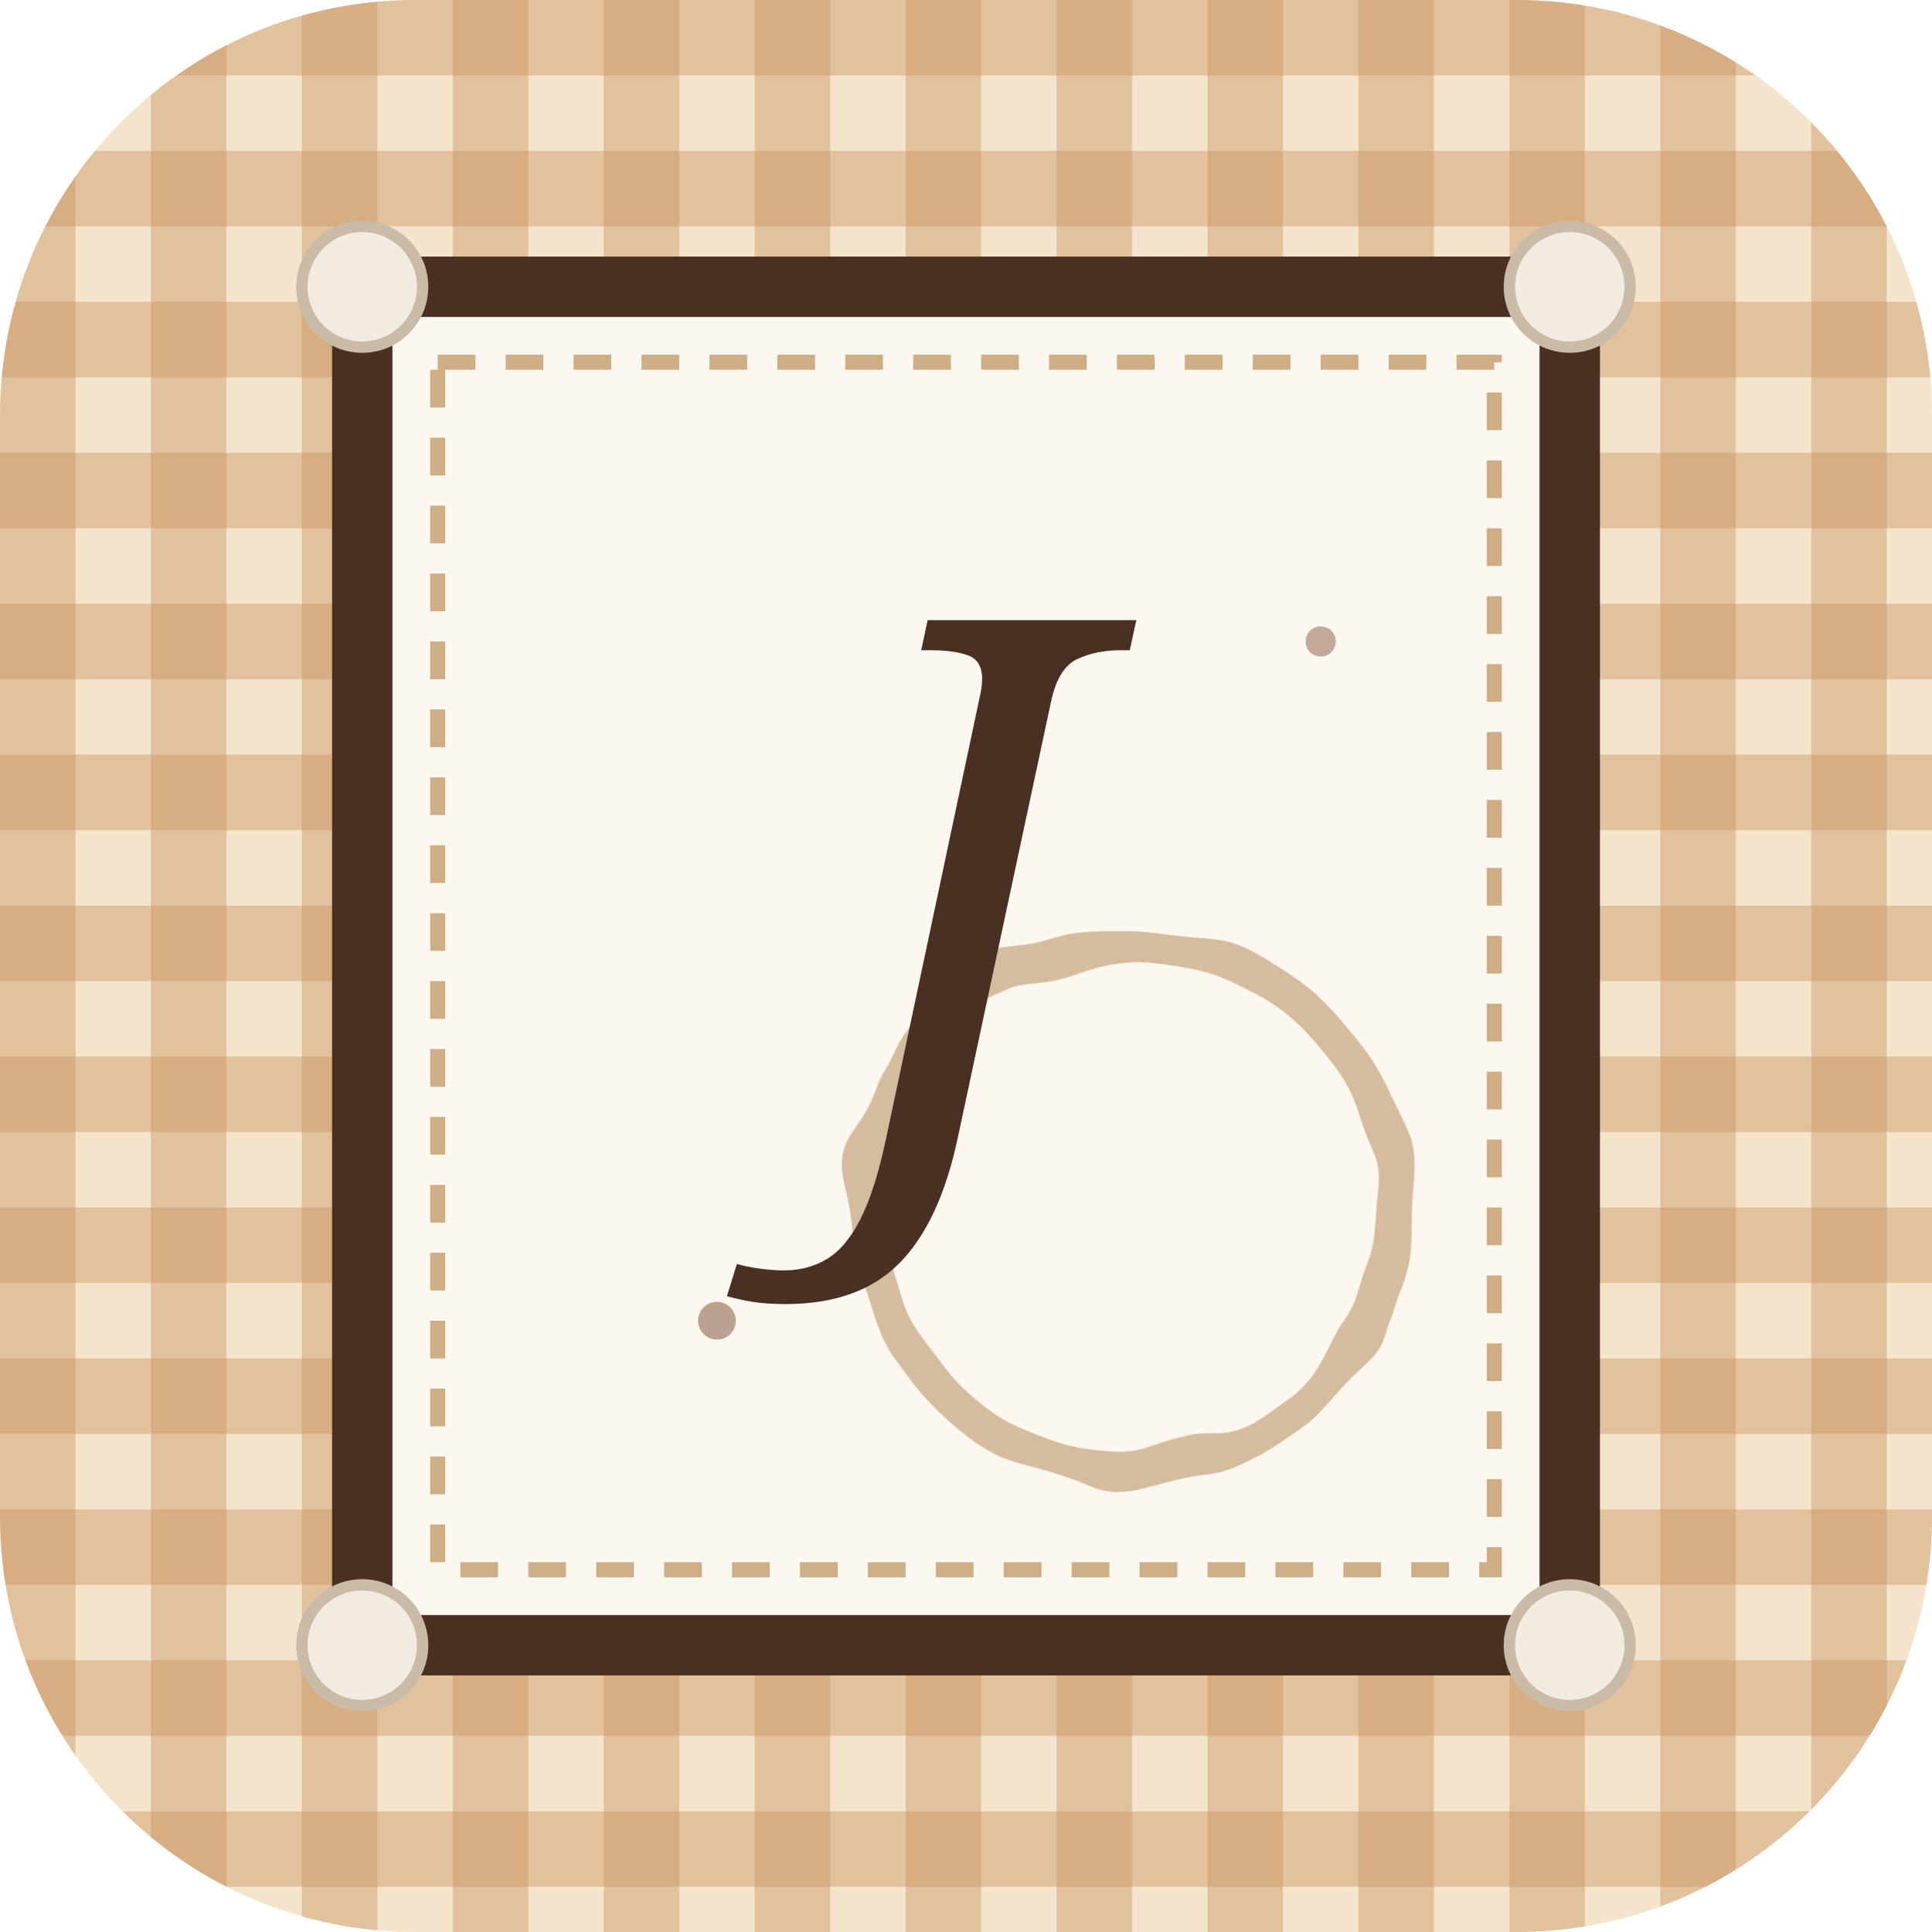
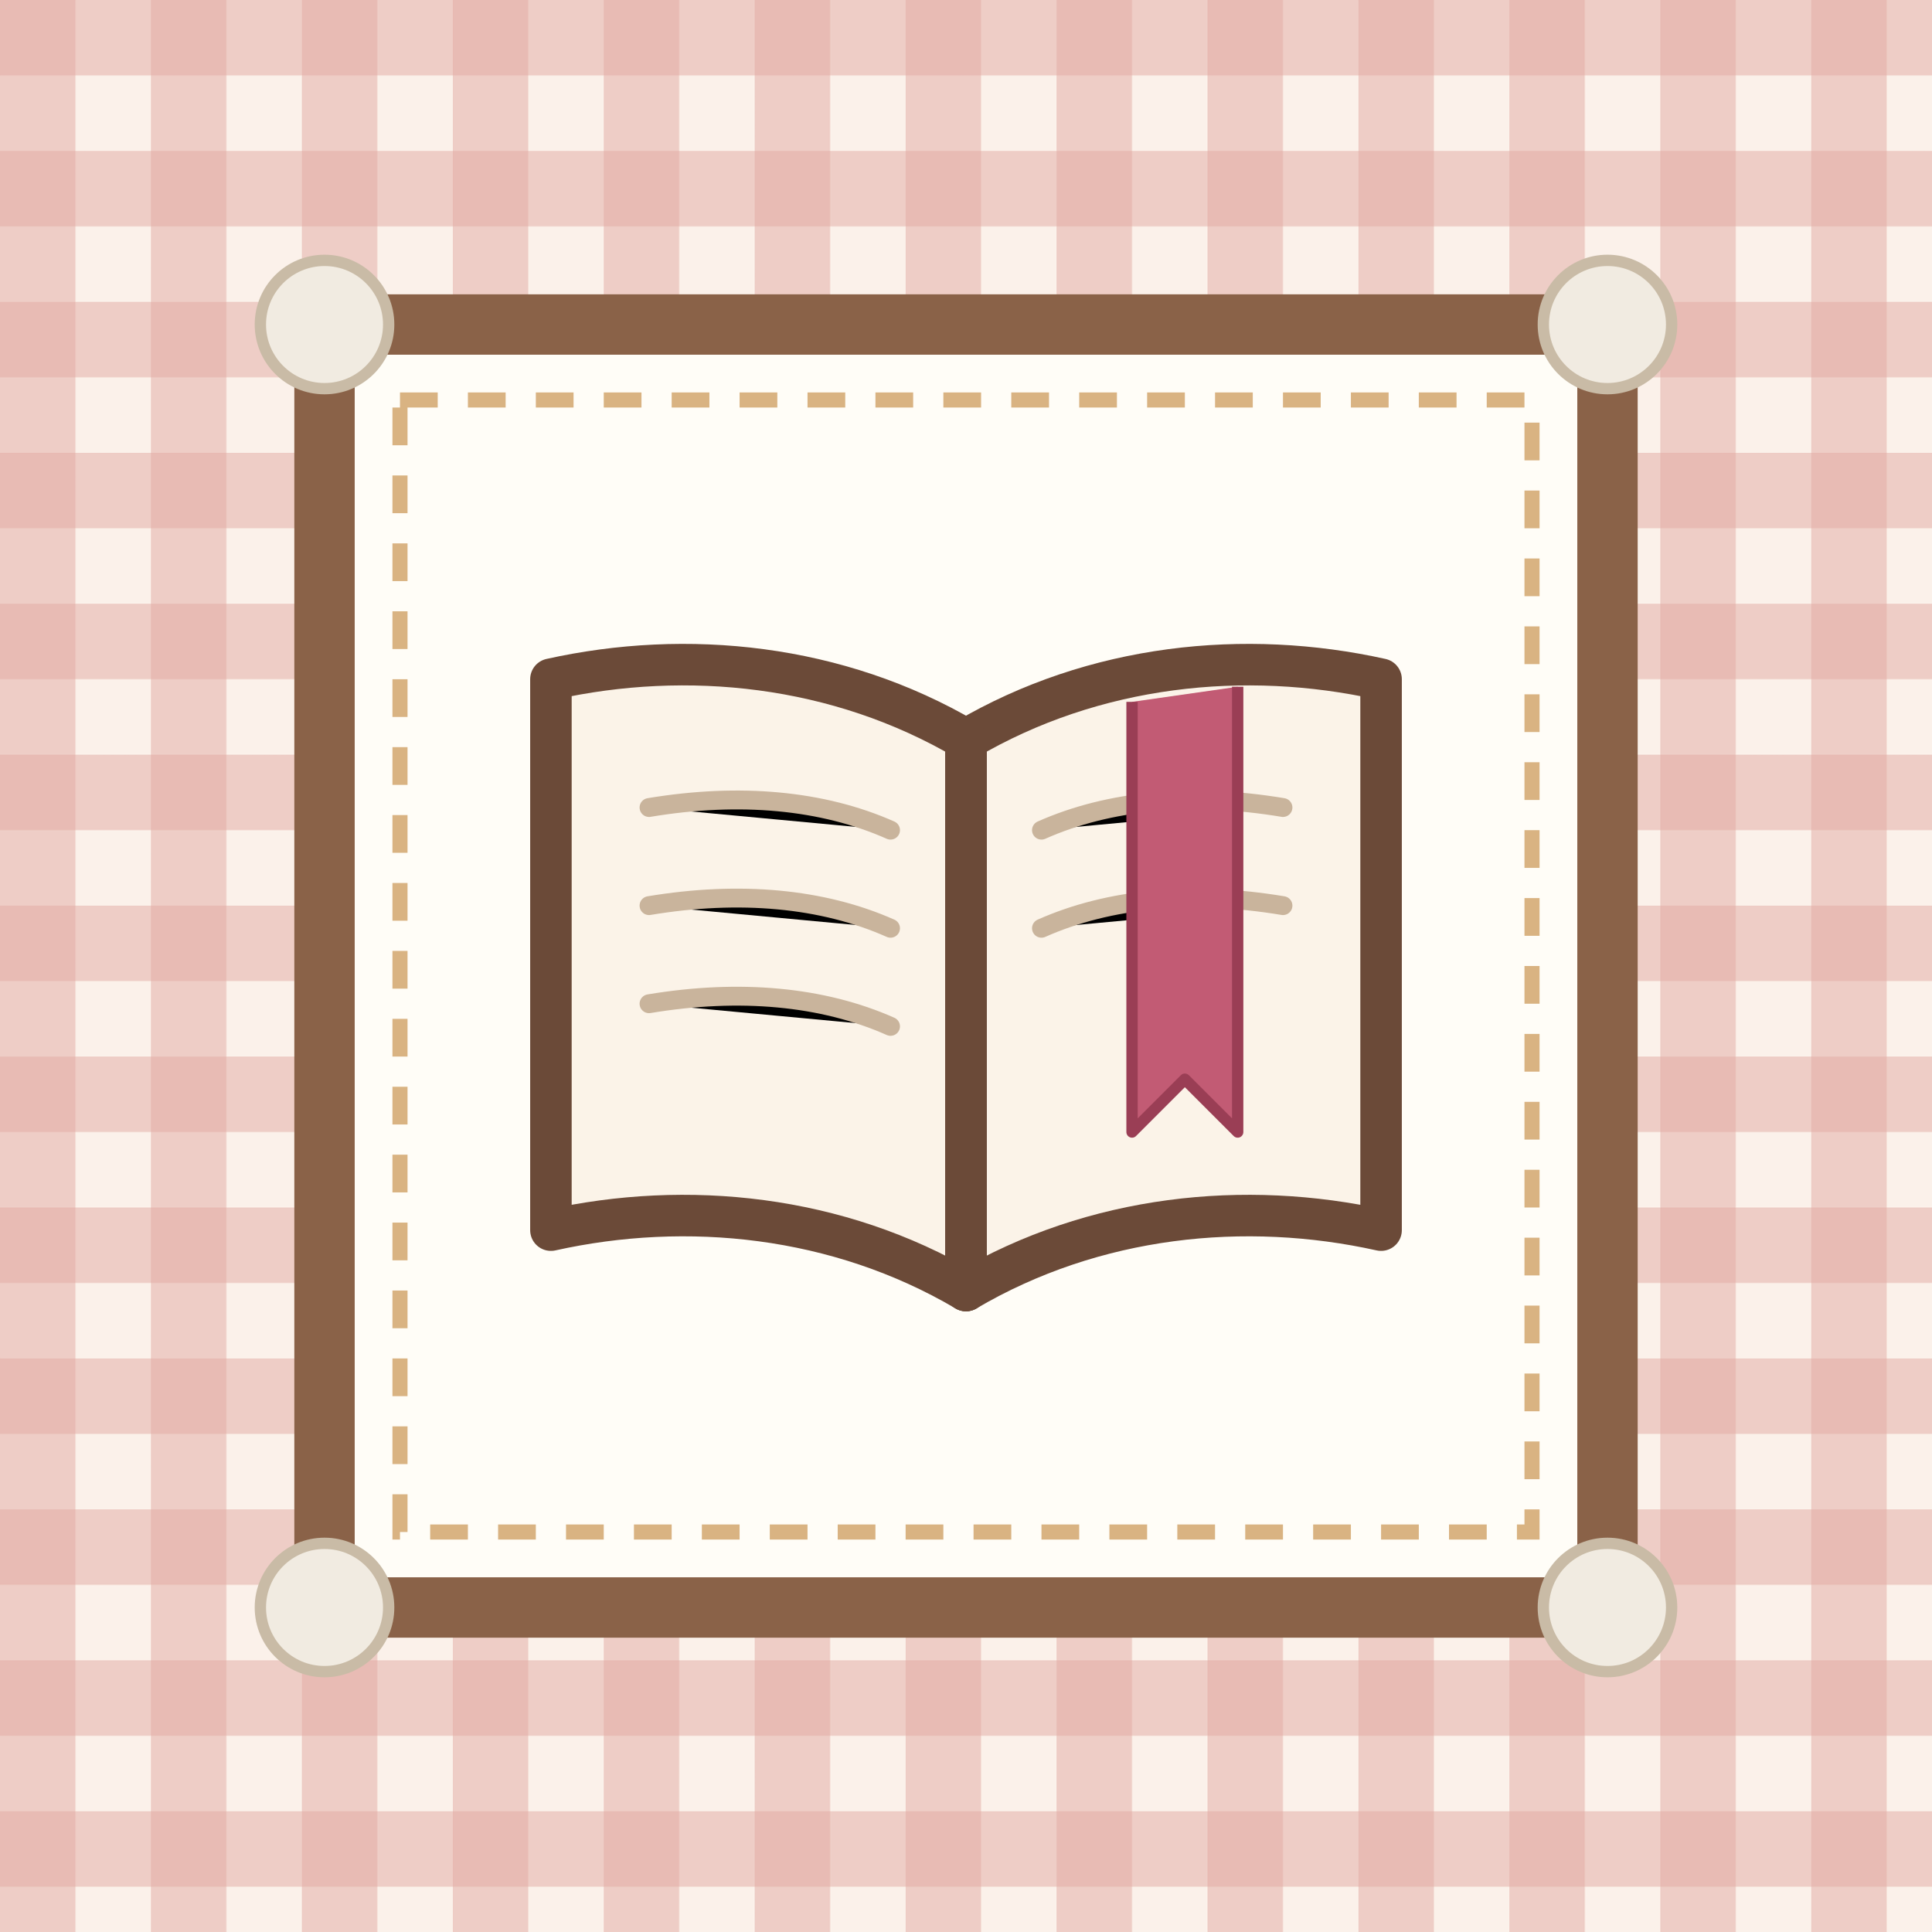
<svg xmlns="http://www.w3.org/2000/svg" viewBox="0 0 512 512">
  <defs>
    <pattern id="g" width="40" height="40" patternUnits="userSpaceOnUse">
-       <rect width="40" height="40" fill="#f4e4cb" />
-       <rect width="20" height="40" fill="#c9925e" fill-opacity=".42" />
-       <rect width="40" height="20" fill="#c9925e" fill-opacity=".42" />
+       <rect width="40" height="40" fill="#fbf1ea" />
+       <rect width="20" height="40" fill="#e2aaa3" fill-opacity=".5" />
+       <rect width="40" height="20" fill="#e2aaa3" fill-opacity=".5" />
    </pattern>
-     <filter id="r">
-       <feTurbulence type="fractalNoise" baseFrequency=".03" numOctaves="2" seed="4" />
-       <feDisplacementMap in="SourceGraphic" scale="10" />
-     </filter>
  </defs>
-   <rect width="512" height="512" rx="110" fill="url(#g)" />
-   <rect x="96" y="76" width="320" height="360" fill="#fdf8ef" stroke="#4a3022" stroke-width="16" />
-   <rect x="116" y="96" width="280" height="320" fill="none" stroke="#cfae86" stroke-width="4" stroke-dasharray="10 8" />
-   <g filter="url(#r)" fill="none">
-     <circle cx="300" cy="320" r="70" stroke="#a8743f" stroke-opacity=".45" stroke-width="9" />
+   <rect width="512" height="512" fill="url(#g)" />
+   <rect x="86" y="86" width="340" height="340" fill="#fffdf7" stroke="#8a6248" stroke-width="16" />
+   <rect x="106" y="106" width="300" height="300" fill="none" stroke="#d9b382" stroke-width="4" stroke-dasharray="10 8" />
+   <g fill="none" stroke="#6b4a38" stroke-width="11" stroke-linejoin="round" stroke-linecap="round">
+     <path d="M256 196 C 222 176, 182 172, 146 180 L 146 326 C 182 318, 222 322, 256 342 Z" fill="#fbf3e8" />
+     <path d="M256 196 C 290 176, 330 172, 366 180 L 366 326 C 330 318, 290 322, 256 342 Z" fill="#fbf3e8" />
+     <path d="M256 196 L 256 342" />
  </g>
-   <circle cx="190" cy="350" r="5" fill="#7a4b2f" fill-opacity=".5" />
-   <circle cx="350" cy="170" r="4" fill="#7a4b2f" fill-opacity=".45" />
-   <text x="256" y="300" text-anchor="middle" font-family="Georgia,serif" font-style="italic" font-size="190" fill="#4a3022">J</text>
+   <g stroke="#c9b49c" stroke-width="5" stroke-linecap="round">
+     <path d="M172 214 C 196 210, 218 212, 236 220" />
+     <path d="M172 240 C 196 236, 218 238, 236 246" />
+     <path d="M172 266 C 196 262, 218 264, 236 272" />
+     <path d="M276 220 C 294 212, 316 210, 340 214" />
+     <path d="M276 246 C 294 238, 316 236, 340 240" />
+   </g>
+   <path d="M300 186 L 300 300 L 314 286 L 328 300 L 328 182" fill="#c25b74" stroke="#9a3e55" stroke-width="3" stroke-linejoin="round" />
  <g fill="#f1ebe1" stroke="#c9bba6" stroke-width="3">
-     <circle cx="96" cy="76" r="16" />
-     <circle cx="416" cy="76" r="16" />
-     <circle cx="96" cy="436" r="16" />
-     <circle cx="416" cy="436" r="16" />
+     <circle cx="86" cy="86" r="17" />
+     <circle cx="426" cy="86" r="17" />
+     <circle cx="86" cy="426" r="17" />
+     <circle cx="426" cy="426" r="17" />
  </g>
</svg>
